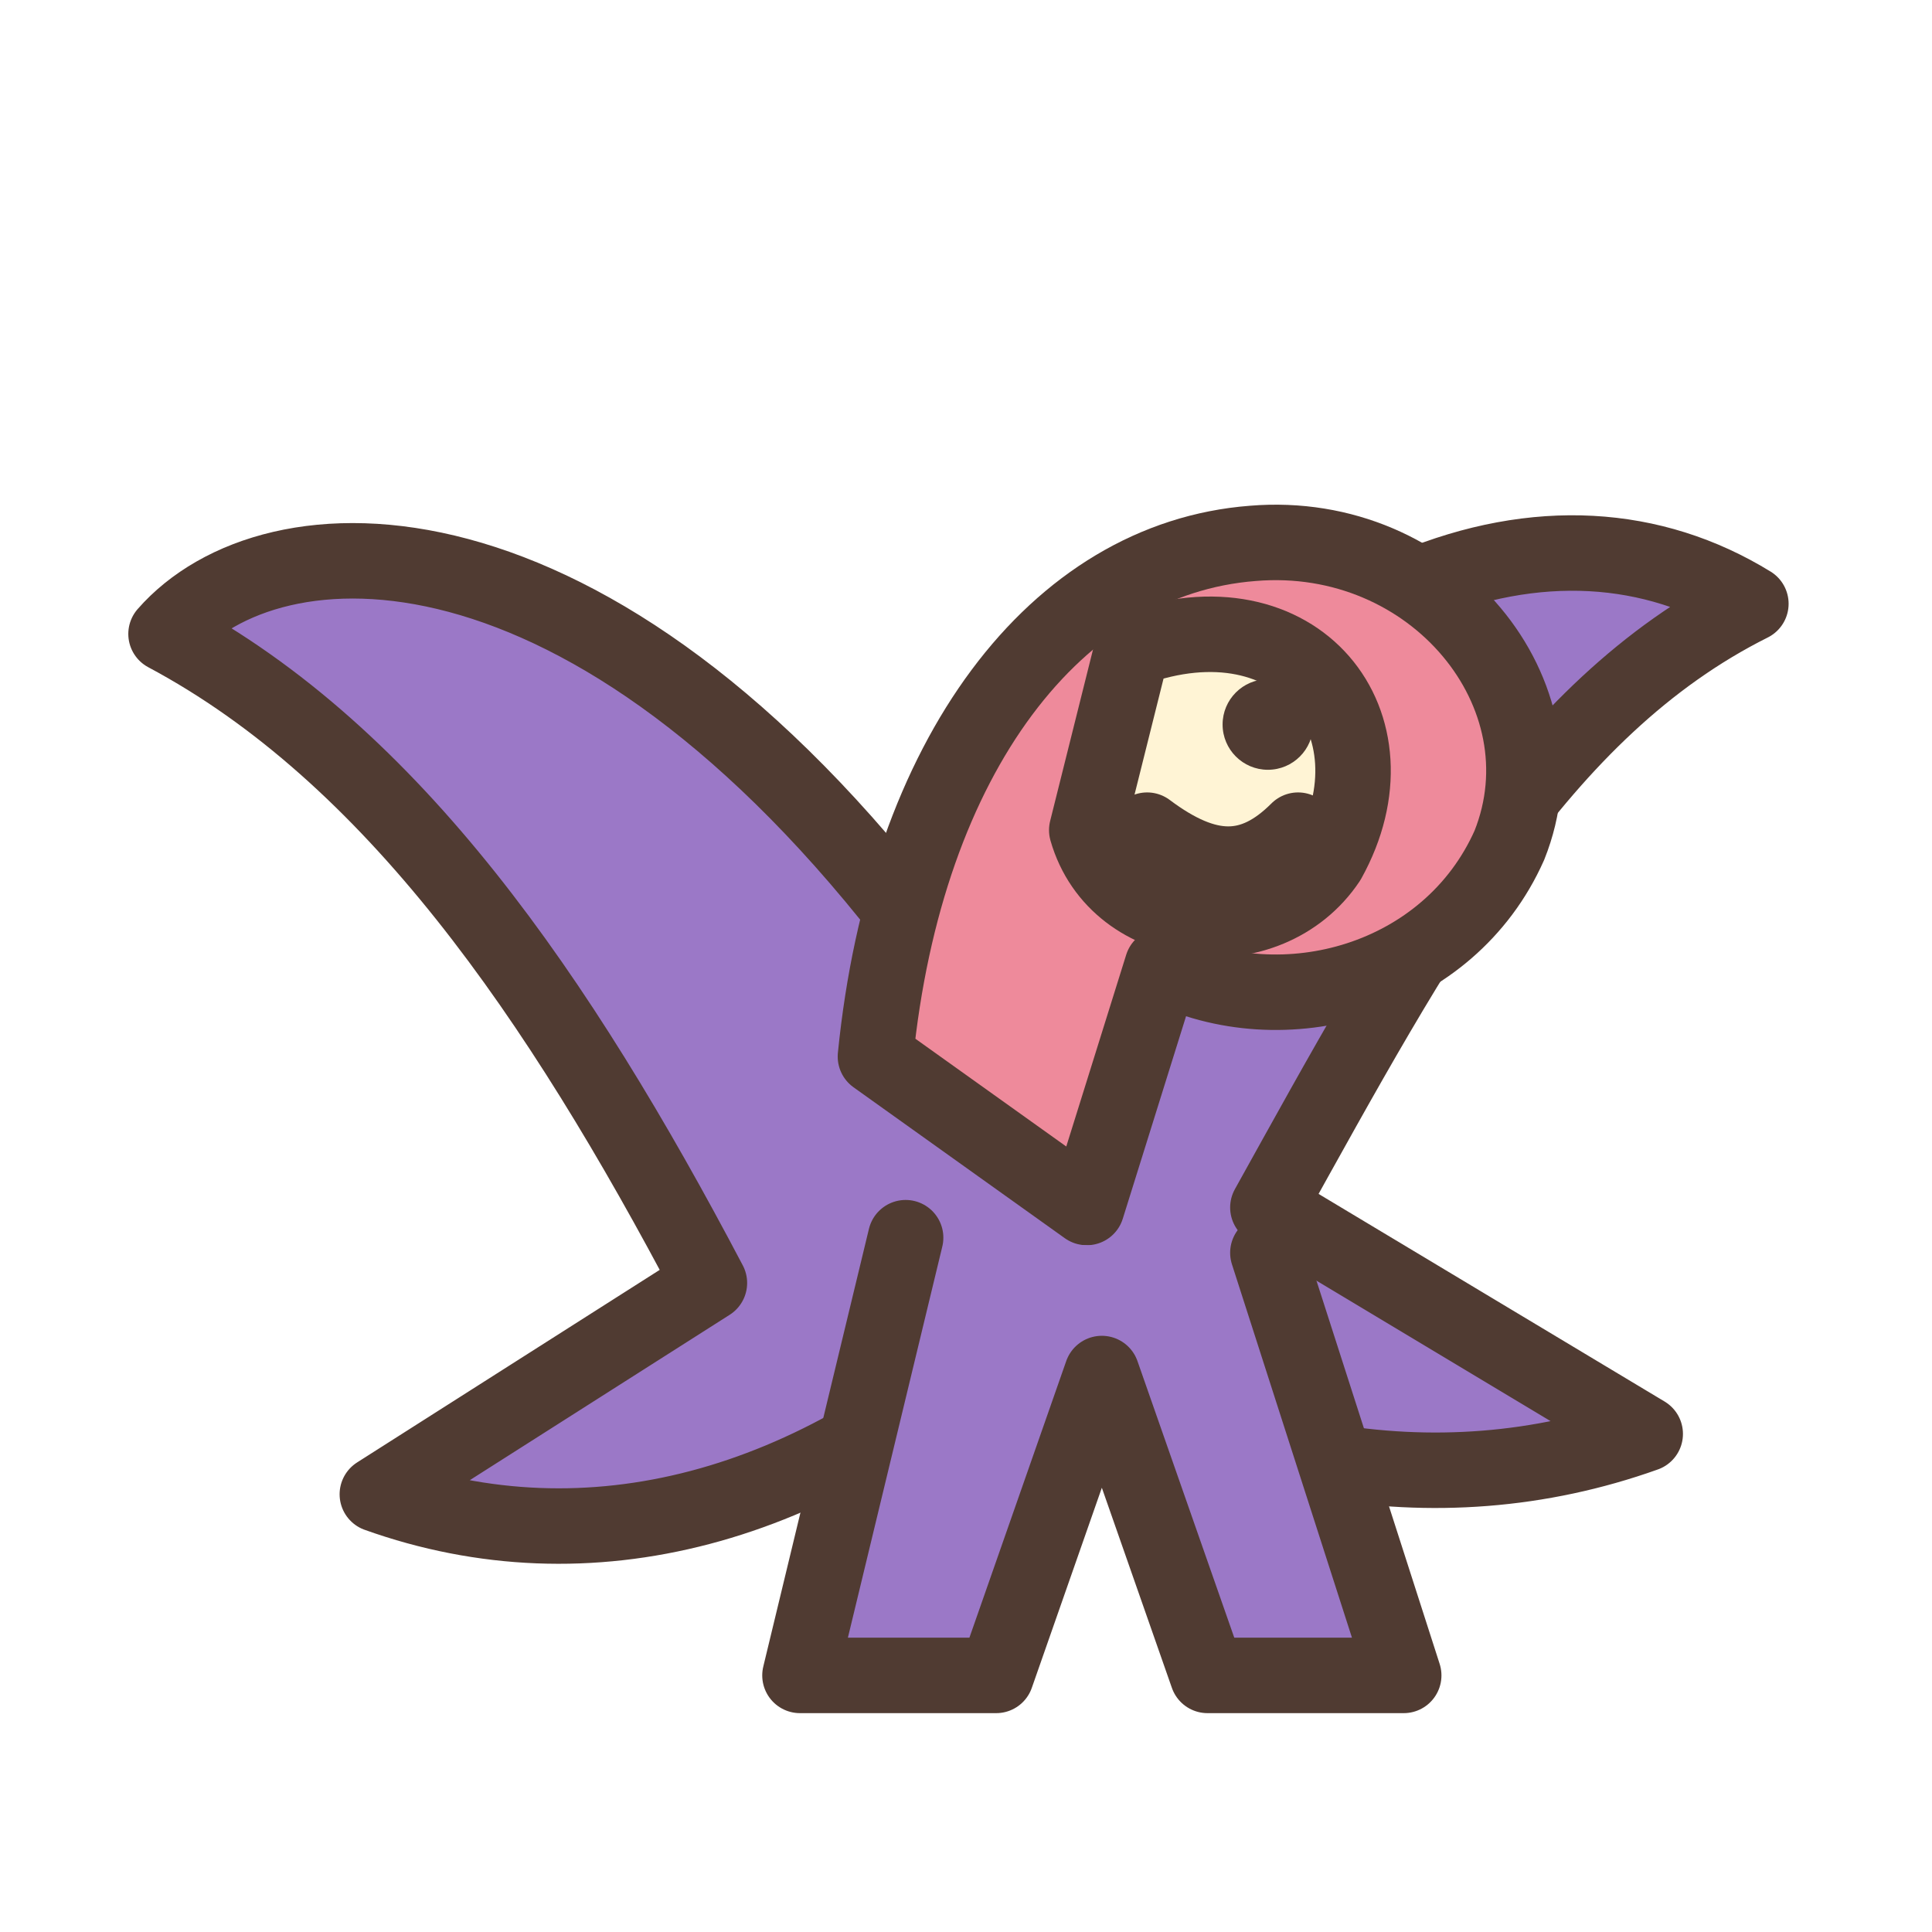
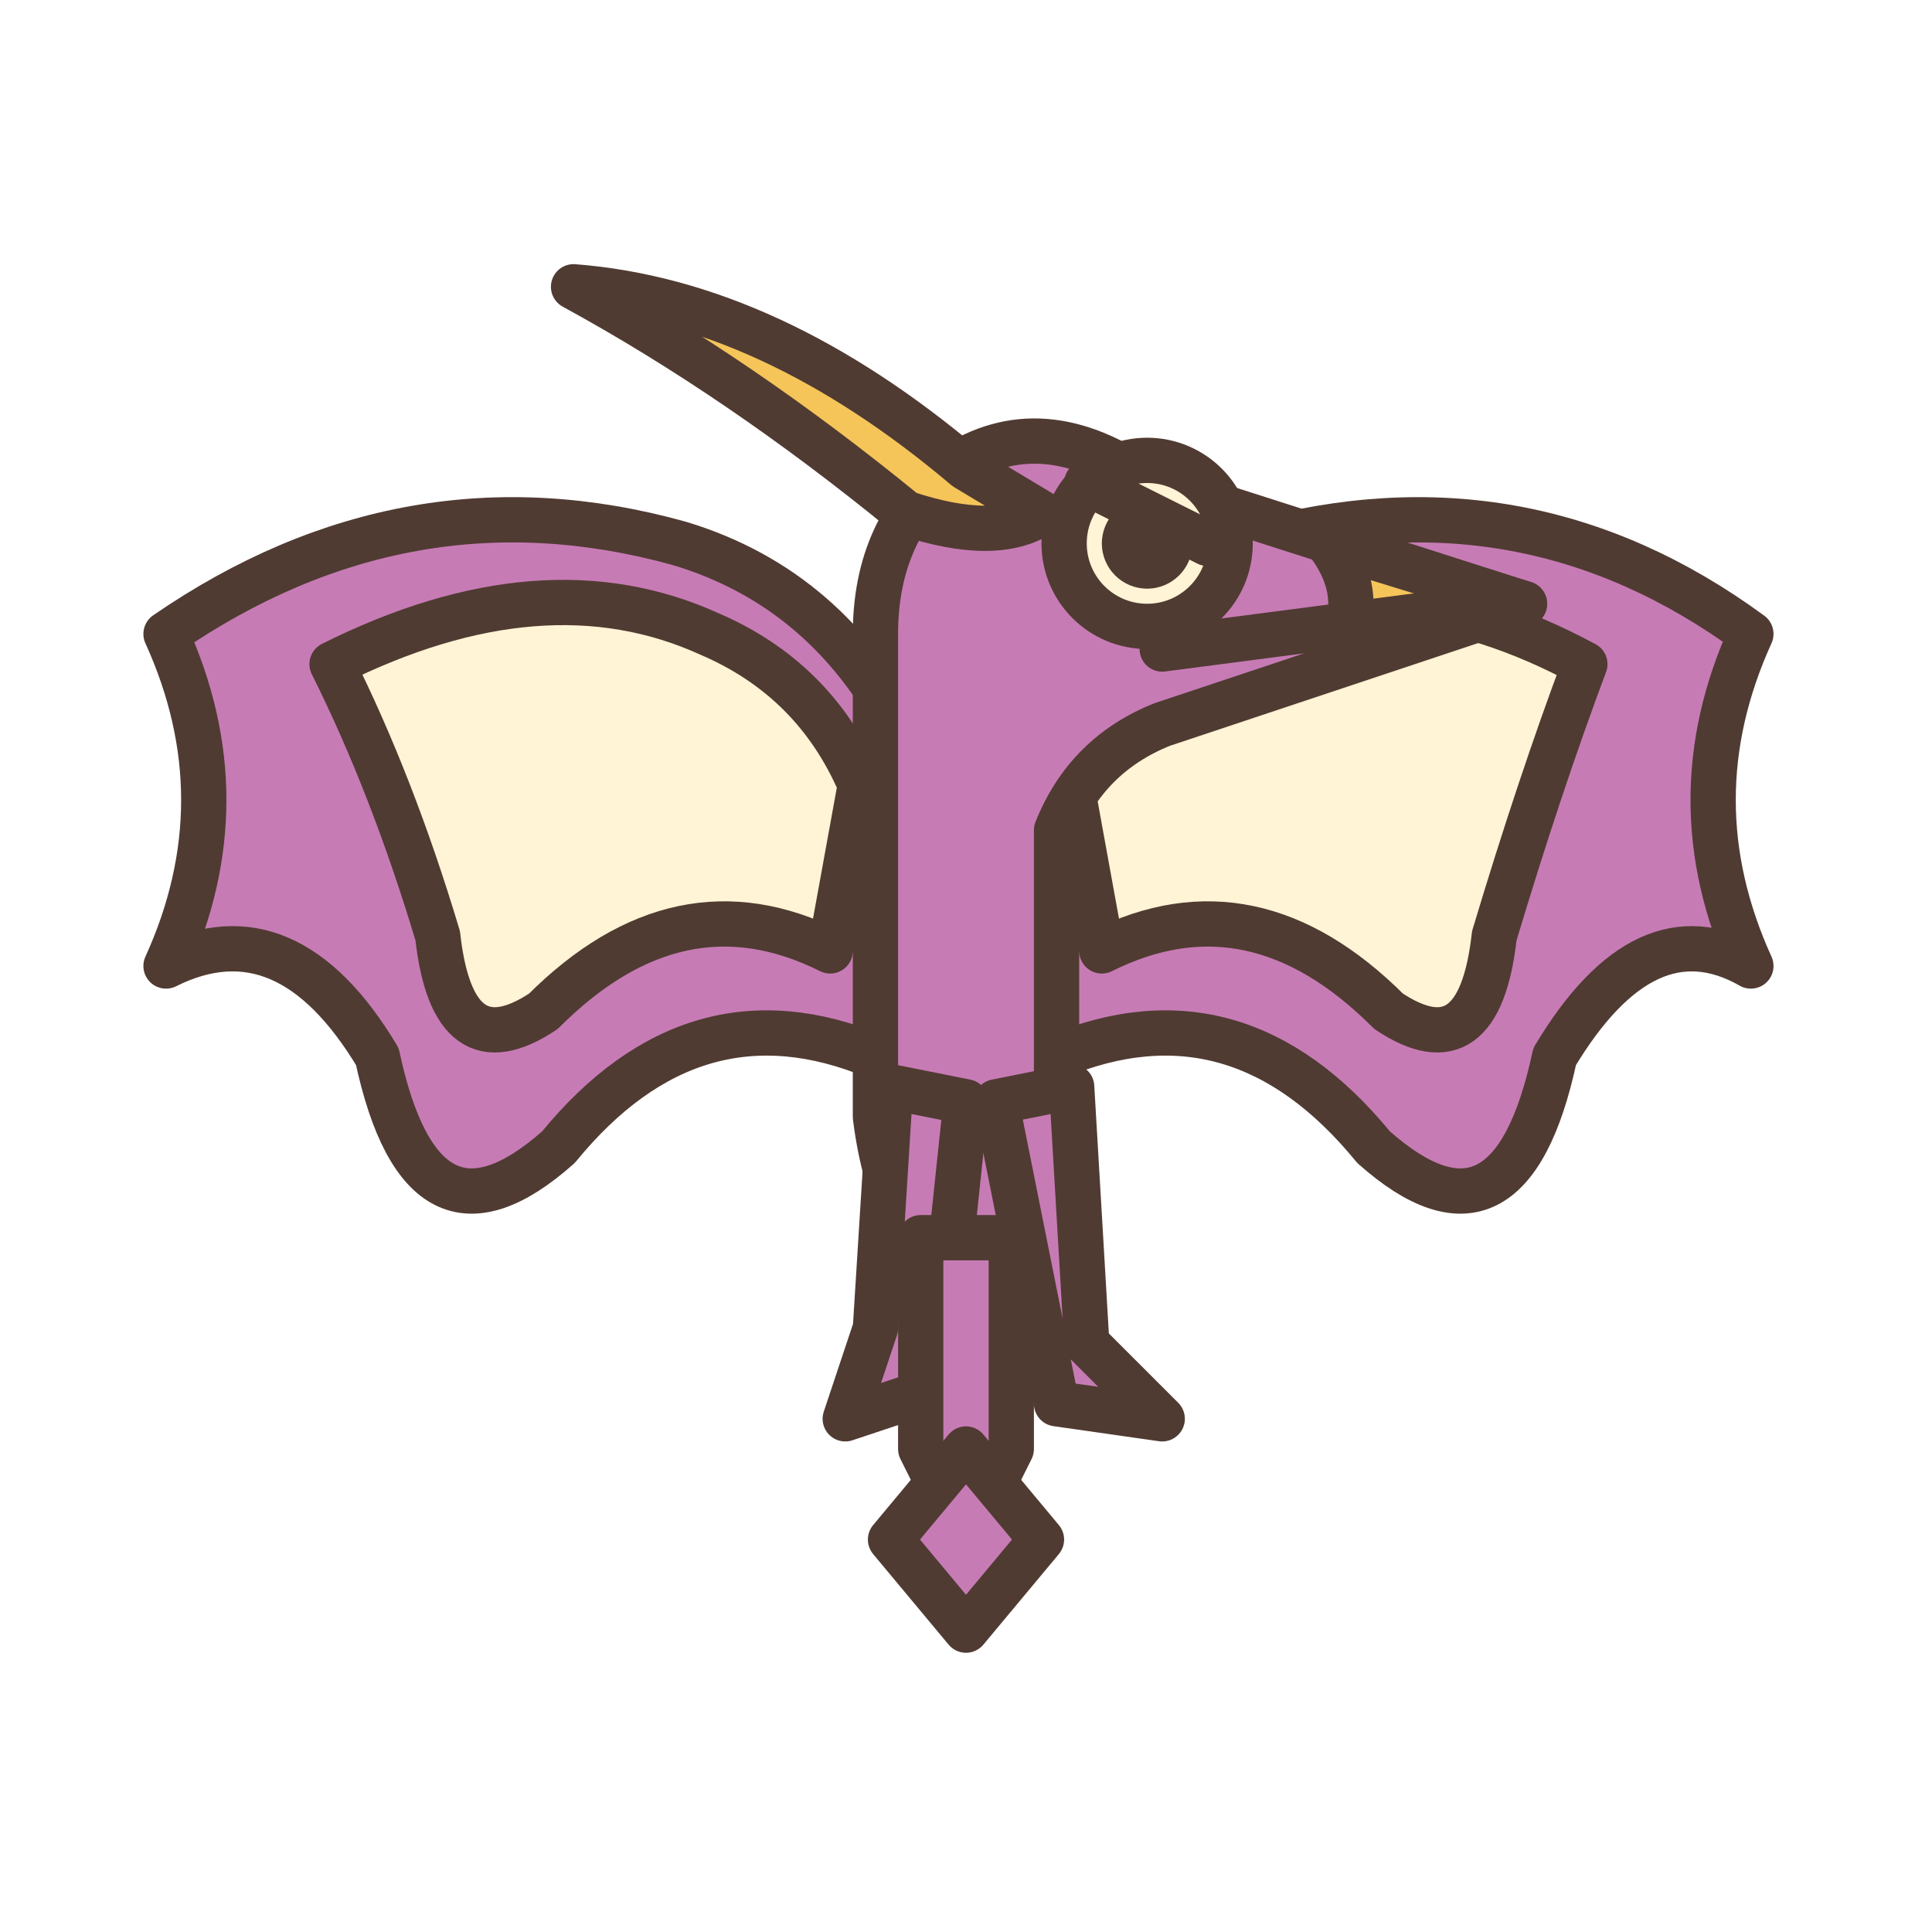
- <svg xmlns="http://www.w3.org/2000/svg" viewBox="0 0 128 128">
-   <g stroke="#503B32" stroke-width="5" stroke-linejoin="round" stroke-linecap="round">
-     <path fill="#9B78C7" d="M61 62C39 33 18 34 11 42c15 8 26 24 36 43l-22 14c14 5 29 1 42-11 13 9 28 12 42 7L84 80c10-18 18-33 32-40-13-8-31-2-47 21Z" />
-     <path fill="#EE8A9B" d="M58 70c2-20 12-33 25-34 12-1 21 10 17 20-4 9-15 12-23 8L72 80Z" />
-     <path fill="#FFF4D5" d="M75 43c11-4 18 5 13 14-4 6-14 5-16-2Z" />
-     <circle fill="#503B32" cx="84" cy="48" r="3" stroke="none" />
-     <path fill="none" d="M76 55c4 3 7 3 10 0" />
-     <path fill="#9B78C7" d="m60 82-7 29h13l7-20 7 20h13l-9-28" />
-   </g>
+ <svg xmlns="http://www.w3.org/2000/svg" viewBox="0 0 128 128" stroke="#503B32" stroke-width="3" stroke-linecap="round" stroke-linejoin="round">
+   <path fill="#C77BB5" d="M11 42     Q27 31 45 36 Q55 39 60 49     L58 70     Q46 65 37 76     Q28 84 25 70     Q19 60 11 64     Q16 53 11 42 Z" />
+   <path fill="#C77BB5" d="M116 42     Q101 31 83 36 Q73 39 68 49     L70 70     Q82 65 91 76     Q100 84 103 70     Q109 60 116 64     Q111 53 116 42 Z" />
+   <path fill="#FFF4D5" d="M22 44 Q36 37 47 42 Q54 45 57 52     L55 63 Q45 58 36 67 Q30 71 29 62 Q26 52 22 44 Z" />
+   <path fill="#FFF4D5" d="M105 44 Q92 37 81 42 Q74 45 71 52     L73 63 Q83 58 92 67 Q98 71 99 62 Q102 52 105 44 Z" />
+   <path fill="#C77BB5" d="M58 42     Q58 35 63 31 Q69 27 76 32     L101 40 L77 48     Q72 50 70 55     L70 74 Q69 82 64 87     Q59 82 58 74 Z" />
+   <path fill="#F5C55A" d="M64 31 Q51 20 38 19     Q49 25 60 34 Q66 36 69 34 Z" />
+   <path fill="#F5C55A" d="M88 36 L101 40 L88 44 Q91 40 88 36 Z" />
+   <path fill="#C77BB5" d="M59 72 L64 73 L62 92 L56 94 L58 88 Z" />
+   <path fill="#C77BB5" d="M66 73 L71 72 L72 89 L77 94 L70 93 Z" />
+   <path fill="#C77BB5" d="M61 82 L67 82 L67 96 L64 102 L61 96 Z" />
+   <path fill="#C77BB5" d="M64 96 L69 102 L64 108 L59 102 Z" />
+   <circle cx="76" cy="36" r="5.5" fill="#FFF4D5" />
+   <circle cx="76" cy="36" r="3" fill="#503B32" stroke="none" />
+   <path d="M72 32 L80 36" fill="none" />
+   <path d="M77 43 L100 40" fill="none" />
</svg>
